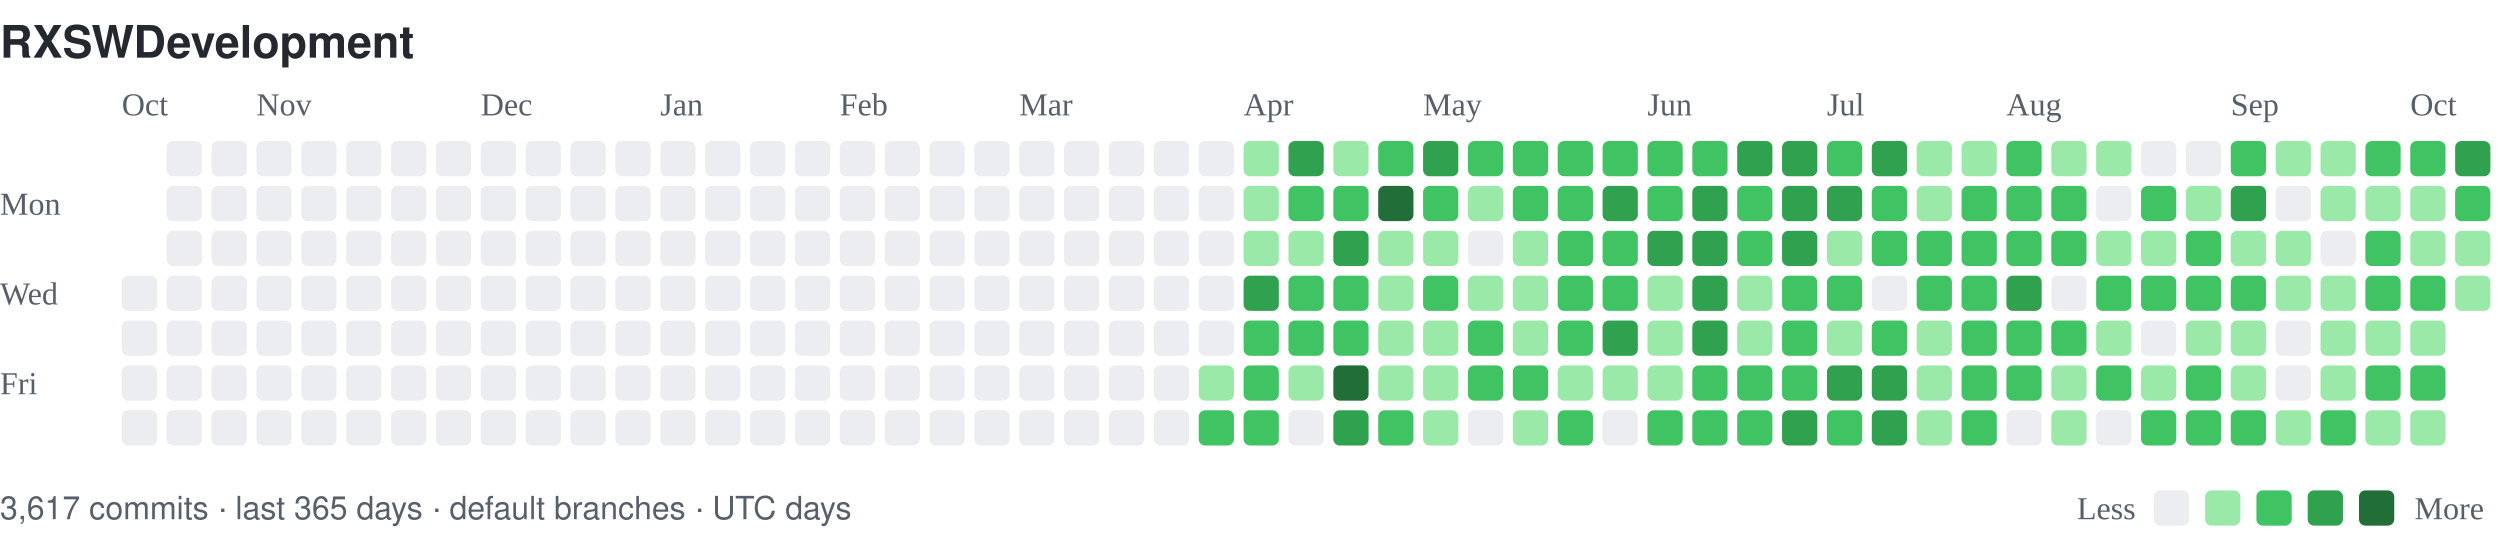
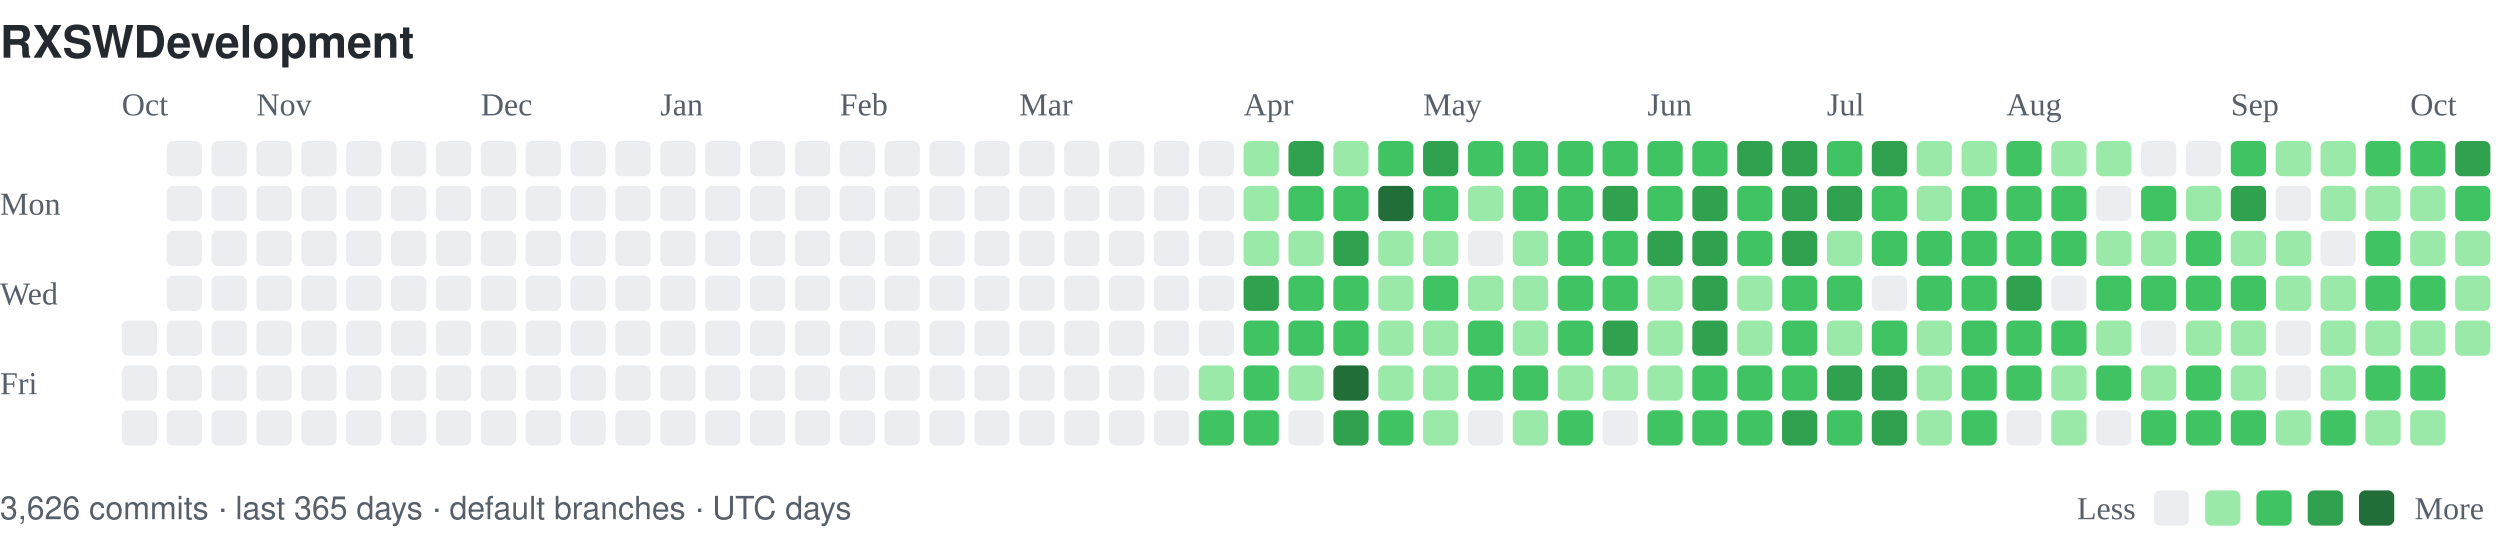
<svg xmlns="http://www.w3.org/2000/svg" width="780" height="170" viewBox="0 0 780 170" role="img">
  <text x="0" y="18" font-size="14" font-weight="600" fill="#24292f" font-family="ui-sans-serif,-apple-system,Segoe UI,Helvetica,Arial,sans-serif">RXSWDevelopment</text>
  <text x="0" y="67" font-size="10" fill="#57606a">Mon</text>
  <text x="0" y="95" font-size="10" fill="#57606a">Wed</text>
  <text x="0" y="123" font-size="10" fill="#57606a">Fri</text>
  <text x="38" y="36" font-size="10" fill="#57606a">Oct</text>
-   <rect x="38" y="86" width="11" height="11" rx="2" fill="#ebedf0" />
  <rect x="38" y="100" width="11" height="11" rx="2" fill="#ebedf0" />
  <rect x="38" y="114" width="11" height="11" rx="2" fill="#ebedf0" />
  <rect x="38" y="128" width="11" height="11" rx="2" fill="#ebedf0" />
  <rect x="52" y="44" width="11" height="11" rx="2" fill="#ebedf0" />
  <rect x="52" y="58" width="11" height="11" rx="2" fill="#ebedf0" />
  <rect x="52" y="72" width="11" height="11" rx="2" fill="#ebedf0" />
  <rect x="52" y="86" width="11" height="11" rx="2" fill="#ebedf0" />
  <rect x="52" y="100" width="11" height="11" rx="2" fill="#ebedf0" />
  <rect x="52" y="114" width="11" height="11" rx="2" fill="#ebedf0" />
  <rect x="52" y="128" width="11" height="11" rx="2" fill="#ebedf0" />
  <rect x="66" y="44" width="11" height="11" rx="2" fill="#ebedf0" />
  <rect x="66" y="58" width="11" height="11" rx="2" fill="#ebedf0" />
  <rect x="66" y="72" width="11" height="11" rx="2" fill="#ebedf0" />
  <rect x="66" y="86" width="11" height="11" rx="2" fill="#ebedf0" />
  <rect x="66" y="100" width="11" height="11" rx="2" fill="#ebedf0" />
  <rect x="66" y="114" width="11" height="11" rx="2" fill="#ebedf0" />
  <rect x="66" y="128" width="11" height="11" rx="2" fill="#ebedf0" />
  <text x="80" y="36" font-size="10" fill="#57606a">Nov</text>
  <rect x="80" y="44" width="11" height="11" rx="2" fill="#ebedf0" />
  <rect x="80" y="58" width="11" height="11" rx="2" fill="#ebedf0" />
  <rect x="80" y="72" width="11" height="11" rx="2" fill="#ebedf0" />
  <rect x="80" y="86" width="11" height="11" rx="2" fill="#ebedf0" />
  <rect x="80" y="100" width="11" height="11" rx="2" fill="#ebedf0" />
  <rect x="80" y="114" width="11" height="11" rx="2" fill="#ebedf0" />
  <rect x="80" y="128" width="11" height="11" rx="2" fill="#ebedf0" />
  <rect x="94" y="44" width="11" height="11" rx="2" fill="#ebedf0" />
  <rect x="94" y="58" width="11" height="11" rx="2" fill="#ebedf0" />
  <rect x="94" y="72" width="11" height="11" rx="2" fill="#ebedf0" />
  <rect x="94" y="86" width="11" height="11" rx="2" fill="#ebedf0" />
  <rect x="94" y="100" width="11" height="11" rx="2" fill="#ebedf0" />
  <rect x="94" y="114" width="11" height="11" rx="2" fill="#ebedf0" />
  <rect x="94" y="128" width="11" height="11" rx="2" fill="#ebedf0" />
  <rect x="108" y="44" width="11" height="11" rx="2" fill="#ebedf0" />
  <rect x="108" y="58" width="11" height="11" rx="2" fill="#ebedf0" />
  <rect x="108" y="72" width="11" height="11" rx="2" fill="#ebedf0" />
  <rect x="108" y="86" width="11" height="11" rx="2" fill="#ebedf0" />
  <rect x="108" y="100" width="11" height="11" rx="2" fill="#ebedf0" />
  <rect x="108" y="114" width="11" height="11" rx="2" fill="#ebedf0" />
  <rect x="108" y="128" width="11" height="11" rx="2" fill="#ebedf0" />
  <rect x="122" y="44" width="11" height="11" rx="2" fill="#ebedf0" />
  <rect x="122" y="58" width="11" height="11" rx="2" fill="#ebedf0" />
  <rect x="122" y="72" width="11" height="11" rx="2" fill="#ebedf0" />
  <rect x="122" y="86" width="11" height="11" rx="2" fill="#ebedf0" />
  <rect x="122" y="100" width="11" height="11" rx="2" fill="#ebedf0" />
  <rect x="122" y="114" width="11" height="11" rx="2" fill="#ebedf0" />
  <rect x="122" y="128" width="11" height="11" rx="2" fill="#ebedf0" />
  <rect x="136" y="44" width="11" height="11" rx="2" fill="#ebedf0" />
  <rect x="136" y="58" width="11" height="11" rx="2" fill="#ebedf0" />
  <rect x="136" y="72" width="11" height="11" rx="2" fill="#ebedf0" />
  <rect x="136" y="86" width="11" height="11" rx="2" fill="#ebedf0" />
  <rect x="136" y="100" width="11" height="11" rx="2" fill="#ebedf0" />
  <rect x="136" y="114" width="11" height="11" rx="2" fill="#ebedf0" />
  <rect x="136" y="128" width="11" height="11" rx="2" fill="#ebedf0" />
  <text x="150" y="36" font-size="10" fill="#57606a">Dec</text>
  <rect x="150" y="44" width="11" height="11" rx="2" fill="#ebedf0" />
  <rect x="150" y="58" width="11" height="11" rx="2" fill="#ebedf0" />
  <rect x="150" y="72" width="11" height="11" rx="2" fill="#ebedf0" />
  <rect x="150" y="86" width="11" height="11" rx="2" fill="#ebedf0" />
  <rect x="150" y="100" width="11" height="11" rx="2" fill="#ebedf0" />
  <rect x="150" y="114" width="11" height="11" rx="2" fill="#ebedf0" />
  <rect x="150" y="128" width="11" height="11" rx="2" fill="#ebedf0" />
  <rect x="164" y="44" width="11" height="11" rx="2" fill="#ebedf0" />
  <rect x="164" y="58" width="11" height="11" rx="2" fill="#ebedf0" />
  <rect x="164" y="72" width="11" height="11" rx="2" fill="#ebedf0" />
  <rect x="164" y="86" width="11" height="11" rx="2" fill="#ebedf0" />
  <rect x="164" y="100" width="11" height="11" rx="2" fill="#ebedf0" />
  <rect x="164" y="114" width="11" height="11" rx="2" fill="#ebedf0" />
  <rect x="164" y="128" width="11" height="11" rx="2" fill="#ebedf0" />
  <rect x="178" y="44" width="11" height="11" rx="2" fill="#ebedf0" />
  <rect x="178" y="58" width="11" height="11" rx="2" fill="#ebedf0" />
  <rect x="178" y="72" width="11" height="11" rx="2" fill="#ebedf0" />
  <rect x="178" y="86" width="11" height="11" rx="2" fill="#ebedf0" />
  <rect x="178" y="100" width="11" height="11" rx="2" fill="#ebedf0" />
  <rect x="178" y="114" width="11" height="11" rx="2" fill="#ebedf0" />
  <rect x="178" y="128" width="11" height="11" rx="2" fill="#ebedf0" />
  <rect x="192" y="44" width="11" height="11" rx="2" fill="#ebedf0" />
  <rect x="192" y="58" width="11" height="11" rx="2" fill="#ebedf0" />
  <rect x="192" y="72" width="11" height="11" rx="2" fill="#ebedf0" />
  <rect x="192" y="86" width="11" height="11" rx="2" fill="#ebedf0" />
  <rect x="192" y="100" width="11" height="11" rx="2" fill="#ebedf0" />
  <rect x="192" y="114" width="11" height="11" rx="2" fill="#ebedf0" />
  <rect x="192" y="128" width="11" height="11" rx="2" fill="#ebedf0" />
  <text x="206" y="36" font-size="10" fill="#57606a">Jan</text>
  <rect x="206" y="44" width="11" height="11" rx="2" fill="#ebedf0" />
  <rect x="206" y="58" width="11" height="11" rx="2" fill="#ebedf0" />
  <rect x="206" y="72" width="11" height="11" rx="2" fill="#ebedf0" />
  <rect x="206" y="86" width="11" height="11" rx="2" fill="#ebedf0" />
  <rect x="206" y="100" width="11" height="11" rx="2" fill="#ebedf0" />
  <rect x="206" y="114" width="11" height="11" rx="2" fill="#ebedf0" />
  <rect x="206" y="128" width="11" height="11" rx="2" fill="#ebedf0" />
  <rect x="220" y="44" width="11" height="11" rx="2" fill="#ebedf0" />
  <rect x="220" y="58" width="11" height="11" rx="2" fill="#ebedf0" />
  <rect x="220" y="72" width="11" height="11" rx="2" fill="#ebedf0" />
  <rect x="220" y="86" width="11" height="11" rx="2" fill="#ebedf0" />
  <rect x="220" y="100" width="11" height="11" rx="2" fill="#ebedf0" />
  <rect x="220" y="114" width="11" height="11" rx="2" fill="#ebedf0" />
  <rect x="220" y="128" width="11" height="11" rx="2" fill="#ebedf0" />
  <rect x="234" y="44" width="11" height="11" rx="2" fill="#ebedf0" />
  <rect x="234" y="58" width="11" height="11" rx="2" fill="#ebedf0" />
  <rect x="234" y="72" width="11" height="11" rx="2" fill="#ebedf0" />
  <rect x="234" y="86" width="11" height="11" rx="2" fill="#ebedf0" />
  <rect x="234" y="100" width="11" height="11" rx="2" fill="#ebedf0" />
  <rect x="234" y="114" width="11" height="11" rx="2" fill="#ebedf0" />
  <rect x="234" y="128" width="11" height="11" rx="2" fill="#ebedf0" />
  <rect x="248" y="44" width="11" height="11" rx="2" fill="#ebedf0" />
  <rect x="248" y="58" width="11" height="11" rx="2" fill="#ebedf0" />
  <rect x="248" y="72" width="11" height="11" rx="2" fill="#ebedf0" />
  <rect x="248" y="86" width="11" height="11" rx="2" fill="#ebedf0" />
  <rect x="248" y="100" width="11" height="11" rx="2" fill="#ebedf0" />
  <rect x="248" y="114" width="11" height="11" rx="2" fill="#ebedf0" />
  <rect x="248" y="128" width="11" height="11" rx="2" fill="#ebedf0" />
  <text x="262" y="36" font-size="10" fill="#57606a">Feb</text>
  <rect x="262" y="44" width="11" height="11" rx="2" fill="#ebedf0" />
  <rect x="262" y="58" width="11" height="11" rx="2" fill="#ebedf0" />
  <rect x="262" y="72" width="11" height="11" rx="2" fill="#ebedf0" />
  <rect x="262" y="86" width="11" height="11" rx="2" fill="#ebedf0" />
  <rect x="262" y="100" width="11" height="11" rx="2" fill="#ebedf0" />
  <rect x="262" y="114" width="11" height="11" rx="2" fill="#ebedf0" />
  <rect x="262" y="128" width="11" height="11" rx="2" fill="#ebedf0" />
  <rect x="276" y="44" width="11" height="11" rx="2" fill="#ebedf0" />
  <rect x="276" y="58" width="11" height="11" rx="2" fill="#ebedf0" />
  <rect x="276" y="72" width="11" height="11" rx="2" fill="#ebedf0" />
  <rect x="276" y="86" width="11" height="11" rx="2" fill="#ebedf0" />
  <rect x="276" y="100" width="11" height="11" rx="2" fill="#ebedf0" />
  <rect x="276" y="114" width="11" height="11" rx="2" fill="#ebedf0" />
  <rect x="276" y="128" width="11" height="11" rx="2" fill="#ebedf0" />
  <rect x="290" y="44" width="11" height="11" rx="2" fill="#ebedf0" />
  <rect x="290" y="58" width="11" height="11" rx="2" fill="#ebedf0" />
  <rect x="290" y="72" width="11" height="11" rx="2" fill="#ebedf0" />
  <rect x="290" y="86" width="11" height="11" rx="2" fill="#ebedf0" />
  <rect x="290" y="100" width="11" height="11" rx="2" fill="#ebedf0" />
  <rect x="290" y="114" width="11" height="11" rx="2" fill="#ebedf0" />
  <rect x="290" y="128" width="11" height="11" rx="2" fill="#ebedf0" />
  <rect x="304" y="44" width="11" height="11" rx="2" fill="#ebedf0" />
  <rect x="304" y="58" width="11" height="11" rx="2" fill="#ebedf0" />
  <rect x="304" y="72" width="11" height="11" rx="2" fill="#ebedf0" />
  <rect x="304" y="86" width="11" height="11" rx="2" fill="#ebedf0" />
  <rect x="304" y="100" width="11" height="11" rx="2" fill="#ebedf0" />
  <rect x="304" y="114" width="11" height="11" rx="2" fill="#ebedf0" />
  <rect x="304" y="128" width="11" height="11" rx="2" fill="#ebedf0" />
  <text x="318" y="36" font-size="10" fill="#57606a">Mar</text>
  <rect x="318" y="44" width="11" height="11" rx="2" fill="#ebedf0" />
  <rect x="318" y="58" width="11" height="11" rx="2" fill="#ebedf0" />
  <rect x="318" y="72" width="11" height="11" rx="2" fill="#ebedf0" />
  <rect x="318" y="86" width="11" height="11" rx="2" fill="#ebedf0" />
  <rect x="318" y="100" width="11" height="11" rx="2" fill="#ebedf0" />
  <rect x="318" y="114" width="11" height="11" rx="2" fill="#ebedf0" />
  <rect x="318" y="128" width="11" height="11" rx="2" fill="#ebedf0" />
  <rect x="332" y="44" width="11" height="11" rx="2" fill="#ebedf0" />
  <rect x="332" y="58" width="11" height="11" rx="2" fill="#ebedf0" />
  <rect x="332" y="72" width="11" height="11" rx="2" fill="#ebedf0" />
  <rect x="332" y="86" width="11" height="11" rx="2" fill="#ebedf0" />
  <rect x="332" y="100" width="11" height="11" rx="2" fill="#ebedf0" />
  <rect x="332" y="114" width="11" height="11" rx="2" fill="#ebedf0" />
  <rect x="332" y="128" width="11" height="11" rx="2" fill="#ebedf0" />
  <rect x="346" y="44" width="11" height="11" rx="2" fill="#ebedf0" />
  <rect x="346" y="58" width="11" height="11" rx="2" fill="#ebedf0" />
  <rect x="346" y="72" width="11" height="11" rx="2" fill="#ebedf0" />
  <rect x="346" y="86" width="11" height="11" rx="2" fill="#ebedf0" />
  <rect x="346" y="100" width="11" height="11" rx="2" fill="#ebedf0" />
  <rect x="346" y="114" width="11" height="11" rx="2" fill="#ebedf0" />
  <rect x="346" y="128" width="11" height="11" rx="2" fill="#ebedf0" />
  <rect x="360" y="44" width="11" height="11" rx="2" fill="#ebedf0" />
  <rect x="360" y="58" width="11" height="11" rx="2" fill="#ebedf0" />
  <rect x="360" y="72" width="11" height="11" rx="2" fill="#ebedf0" />
  <rect x="360" y="86" width="11" height="11" rx="2" fill="#ebedf0" />
  <rect x="360" y="100" width="11" height="11" rx="2" fill="#ebedf0" />
  <rect x="360" y="114" width="11" height="11" rx="2" fill="#ebedf0" />
  <rect x="360" y="128" width="11" height="11" rx="2" fill="#ebedf0" />
  <rect x="374" y="44" width="11" height="11" rx="2" fill="#ebedf0" />
  <rect x="374" y="58" width="11" height="11" rx="2" fill="#ebedf0" />
  <rect x="374" y="72" width="11" height="11" rx="2" fill="#ebedf0" />
  <rect x="374" y="86" width="11" height="11" rx="2" fill="#ebedf0" />
  <rect x="374" y="100" width="11" height="11" rx="2" fill="#ebedf0" />
  <rect x="374" y="114" width="11" height="11" rx="2" fill="#9be9a8" />
  <rect x="374" y="128" width="11" height="11" rx="2" fill="#40c463" />
  <text x="388" y="36" font-size="10" fill="#57606a">Apr</text>
  <rect x="388" y="44" width="11" height="11" rx="2" fill="#9be9a8" />
  <rect x="388" y="58" width="11" height="11" rx="2" fill="#9be9a8" />
  <rect x="388" y="72" width="11" height="11" rx="2" fill="#9be9a8" />
  <rect x="388" y="86" width="11" height="11" rx="2" fill="#30a14e" />
  <rect x="388" y="100" width="11" height="11" rx="2" fill="#40c463" />
  <rect x="388" y="114" width="11" height="11" rx="2" fill="#40c463" />
  <rect x="388" y="128" width="11" height="11" rx="2" fill="#40c463" />
  <rect x="402" y="44" width="11" height="11" rx="2" fill="#30a14e" />
  <rect x="402" y="58" width="11" height="11" rx="2" fill="#40c463" />
  <rect x="402" y="72" width="11" height="11" rx="2" fill="#9be9a8" />
  <rect x="402" y="86" width="11" height="11" rx="2" fill="#40c463" />
  <rect x="402" y="100" width="11" height="11" rx="2" fill="#40c463" />
  <rect x="402" y="114" width="11" height="11" rx="2" fill="#9be9a8" />
  <rect x="402" y="128" width="11" height="11" rx="2" fill="#ebedf0" />
  <rect x="416" y="44" width="11" height="11" rx="2" fill="#9be9a8" />
  <rect x="416" y="58" width="11" height="11" rx="2" fill="#40c463" />
  <rect x="416" y="72" width="11" height="11" rx="2" fill="#30a14e" />
  <rect x="416" y="86" width="11" height="11" rx="2" fill="#40c463" />
  <rect x="416" y="100" width="11" height="11" rx="2" fill="#40c463" />
  <rect x="416" y="114" width="11" height="11" rx="2" fill="#216e39" />
  <rect x="416" y="128" width="11" height="11" rx="2" fill="#30a14e" />
  <rect x="430" y="44" width="11" height="11" rx="2" fill="#40c463" />
  <rect x="430" y="58" width="11" height="11" rx="2" fill="#216e39" />
  <rect x="430" y="72" width="11" height="11" rx="2" fill="#9be9a8" />
  <rect x="430" y="86" width="11" height="11" rx="2" fill="#9be9a8" />
  <rect x="430" y="100" width="11" height="11" rx="2" fill="#9be9a8" />
  <rect x="430" y="114" width="11" height="11" rx="2" fill="#9be9a8" />
  <rect x="430" y="128" width="11" height="11" rx="2" fill="#40c463" />
  <text x="444" y="36" font-size="10" fill="#57606a">May</text>
  <rect x="444" y="44" width="11" height="11" rx="2" fill="#30a14e" />
  <rect x="444" y="58" width="11" height="11" rx="2" fill="#40c463" />
  <rect x="444" y="72" width="11" height="11" rx="2" fill="#9be9a8" />
  <rect x="444" y="86" width="11" height="11" rx="2" fill="#40c463" />
  <rect x="444" y="100" width="11" height="11" rx="2" fill="#9be9a8" />
  <rect x="444" y="114" width="11" height="11" rx="2" fill="#9be9a8" />
  <rect x="444" y="128" width="11" height="11" rx="2" fill="#9be9a8" />
  <rect x="458" y="44" width="11" height="11" rx="2" fill="#40c463" />
  <rect x="458" y="58" width="11" height="11" rx="2" fill="#9be9a8" />
  <rect x="458" y="72" width="11" height="11" rx="2" fill="#ebedf0" />
  <rect x="458" y="86" width="11" height="11" rx="2" fill="#9be9a8" />
  <rect x="458" y="100" width="11" height="11" rx="2" fill="#40c463" />
  <rect x="458" y="114" width="11" height="11" rx="2" fill="#40c463" />
  <rect x="458" y="128" width="11" height="11" rx="2" fill="#ebedf0" />
  <rect x="472" y="44" width="11" height="11" rx="2" fill="#40c463" />
  <rect x="472" y="58" width="11" height="11" rx="2" fill="#40c463" />
  <rect x="472" y="72" width="11" height="11" rx="2" fill="#9be9a8" />
  <rect x="472" y="86" width="11" height="11" rx="2" fill="#9be9a8" />
  <rect x="472" y="100" width="11" height="11" rx="2" fill="#9be9a8" />
  <rect x="472" y="114" width="11" height="11" rx="2" fill="#40c463" />
  <rect x="472" y="128" width="11" height="11" rx="2" fill="#9be9a8" />
  <rect x="486" y="44" width="11" height="11" rx="2" fill="#40c463" />
  <rect x="486" y="58" width="11" height="11" rx="2" fill="#40c463" />
  <rect x="486" y="72" width="11" height="11" rx="2" fill="#40c463" />
  <rect x="486" y="86" width="11" height="11" rx="2" fill="#40c463" />
  <rect x="486" y="100" width="11" height="11" rx="2" fill="#40c463" />
  <rect x="486" y="114" width="11" height="11" rx="2" fill="#9be9a8" />
  <rect x="486" y="128" width="11" height="11" rx="2" fill="#40c463" />
  <rect x="500" y="44" width="11" height="11" rx="2" fill="#40c463" />
  <rect x="500" y="58" width="11" height="11" rx="2" fill="#30a14e" />
  <rect x="500" y="72" width="11" height="11" rx="2" fill="#40c463" />
  <rect x="500" y="86" width="11" height="11" rx="2" fill="#40c463" />
  <rect x="500" y="100" width="11" height="11" rx="2" fill="#30a14e" />
  <rect x="500" y="114" width="11" height="11" rx="2" fill="#9be9a8" />
  <rect x="500" y="128" width="11" height="11" rx="2" fill="#ebedf0" />
  <text x="514" y="36" font-size="10" fill="#57606a">Jun</text>
  <rect x="514" y="44" width="11" height="11" rx="2" fill="#40c463" />
  <rect x="514" y="58" width="11" height="11" rx="2" fill="#40c463" />
  <rect x="514" y="72" width="11" height="11" rx="2" fill="#30a14e" />
  <rect x="514" y="86" width="11" height="11" rx="2" fill="#9be9a8" />
  <rect x="514" y="100" width="11" height="11" rx="2" fill="#9be9a8" />
  <rect x="514" y="114" width="11" height="11" rx="2" fill="#9be9a8" />
  <rect x="514" y="128" width="11" height="11" rx="2" fill="#40c463" />
  <rect x="528" y="44" width="11" height="11" rx="2" fill="#40c463" />
  <rect x="528" y="58" width="11" height="11" rx="2" fill="#30a14e" />
  <rect x="528" y="72" width="11" height="11" rx="2" fill="#30a14e" />
  <rect x="528" y="86" width="11" height="11" rx="2" fill="#30a14e" />
  <rect x="528" y="100" width="11" height="11" rx="2" fill="#30a14e" />
  <rect x="528" y="114" width="11" height="11" rx="2" fill="#40c463" />
  <rect x="528" y="128" width="11" height="11" rx="2" fill="#40c463" />
  <rect x="542" y="44" width="11" height="11" rx="2" fill="#30a14e" />
  <rect x="542" y="58" width="11" height="11" rx="2" fill="#40c463" />
  <rect x="542" y="72" width="11" height="11" rx="2" fill="#40c463" />
  <rect x="542" y="86" width="11" height="11" rx="2" fill="#9be9a8" />
  <rect x="542" y="100" width="11" height="11" rx="2" fill="#9be9a8" />
  <rect x="542" y="114" width="11" height="11" rx="2" fill="#40c463" />
  <rect x="542" y="128" width="11" height="11" rx="2" fill="#40c463" />
  <rect x="556" y="44" width="11" height="11" rx="2" fill="#30a14e" />
  <rect x="556" y="58" width="11" height="11" rx="2" fill="#30a14e" />
  <rect x="556" y="72" width="11" height="11" rx="2" fill="#30a14e" />
  <rect x="556" y="86" width="11" height="11" rx="2" fill="#40c463" />
  <rect x="556" y="100" width="11" height="11" rx="2" fill="#40c463" />
  <rect x="556" y="114" width="11" height="11" rx="2" fill="#40c463" />
  <rect x="556" y="128" width="11" height="11" rx="2" fill="#30a14e" />
  <text x="570" y="36" font-size="10" fill="#57606a">Jul</text>
  <rect x="570" y="44" width="11" height="11" rx="2" fill="#40c463" />
  <rect x="570" y="58" width="11" height="11" rx="2" fill="#30a14e" />
  <rect x="570" y="72" width="11" height="11" rx="2" fill="#9be9a8" />
  <rect x="570" y="86" width="11" height="11" rx="2" fill="#40c463" />
  <rect x="570" y="100" width="11" height="11" rx="2" fill="#9be9a8" />
  <rect x="570" y="114" width="11" height="11" rx="2" fill="#30a14e" />
  <rect x="570" y="128" width="11" height="11" rx="2" fill="#40c463" />
  <rect x="584" y="44" width="11" height="11" rx="2" fill="#30a14e" />
  <rect x="584" y="58" width="11" height="11" rx="2" fill="#40c463" />
  <rect x="584" y="72" width="11" height="11" rx="2" fill="#40c463" />
  <rect x="584" y="86" width="11" height="11" rx="2" fill="#ebedf0" />
  <rect x="584" y="100" width="11" height="11" rx="2" fill="#40c463" />
  <rect x="584" y="114" width="11" height="11" rx="2" fill="#30a14e" />
  <rect x="584" y="128" width="11" height="11" rx="2" fill="#30a14e" />
  <rect x="598" y="44" width="11" height="11" rx="2" fill="#9be9a8" />
  <rect x="598" y="58" width="11" height="11" rx="2" fill="#9be9a8" />
  <rect x="598" y="72" width="11" height="11" rx="2" fill="#40c463" />
  <rect x="598" y="86" width="11" height="11" rx="2" fill="#40c463" />
  <rect x="598" y="100" width="11" height="11" rx="2" fill="#9be9a8" />
  <rect x="598" y="114" width="11" height="11" rx="2" fill="#9be9a8" />
  <rect x="598" y="128" width="11" height="11" rx="2" fill="#9be9a8" />
  <rect x="612" y="44" width="11" height="11" rx="2" fill="#9be9a8" />
  <rect x="612" y="58" width="11" height="11" rx="2" fill="#40c463" />
  <rect x="612" y="72" width="11" height="11" rx="2" fill="#40c463" />
  <rect x="612" y="86" width="11" height="11" rx="2" fill="#40c463" />
  <rect x="612" y="100" width="11" height="11" rx="2" fill="#40c463" />
  <rect x="612" y="114" width="11" height="11" rx="2" fill="#40c463" />
  <rect x="612" y="128" width="11" height="11" rx="2" fill="#40c463" />
  <text x="626" y="36" font-size="10" fill="#57606a">Aug</text>
  <rect x="626" y="44" width="11" height="11" rx="2" fill="#40c463" />
  <rect x="626" y="58" width="11" height="11" rx="2" fill="#40c463" />
  <rect x="626" y="72" width="11" height="11" rx="2" fill="#40c463" />
  <rect x="626" y="86" width="11" height="11" rx="2" fill="#30a14e" />
  <rect x="626" y="100" width="11" height="11" rx="2" fill="#40c463" />
  <rect x="626" y="114" width="11" height="11" rx="2" fill="#40c463" />
  <rect x="626" y="128" width="11" height="11" rx="2" fill="#ebedf0" />
  <rect x="640" y="44" width="11" height="11" rx="2" fill="#9be9a8" />
  <rect x="640" y="58" width="11" height="11" rx="2" fill="#40c463" />
  <rect x="640" y="72" width="11" height="11" rx="2" fill="#40c463" />
  <rect x="640" y="86" width="11" height="11" rx="2" fill="#ebedf0" />
  <rect x="640" y="100" width="11" height="11" rx="2" fill="#40c463" />
  <rect x="640" y="114" width="11" height="11" rx="2" fill="#9be9a8" />
  <rect x="640" y="128" width="11" height="11" rx="2" fill="#9be9a8" />
  <rect x="654" y="44" width="11" height="11" rx="2" fill="#9be9a8" />
  <rect x="654" y="58" width="11" height="11" rx="2" fill="#ebedf0" />
  <rect x="654" y="72" width="11" height="11" rx="2" fill="#9be9a8" />
  <rect x="654" y="86" width="11" height="11" rx="2" fill="#40c463" />
  <rect x="654" y="100" width="11" height="11" rx="2" fill="#9be9a8" />
  <rect x="654" y="114" width="11" height="11" rx="2" fill="#40c463" />
  <rect x="654" y="128" width="11" height="11" rx="2" fill="#ebedf0" />
  <rect x="668" y="44" width="11" height="11" rx="2" fill="#ebedf0" />
  <rect x="668" y="58" width="11" height="11" rx="2" fill="#40c463" />
  <rect x="668" y="72" width="11" height="11" rx="2" fill="#9be9a8" />
  <rect x="668" y="86" width="11" height="11" rx="2" fill="#40c463" />
  <rect x="668" y="100" width="11" height="11" rx="2" fill="#ebedf0" />
  <rect x="668" y="114" width="11" height="11" rx="2" fill="#9be9a8" />
  <rect x="668" y="128" width="11" height="11" rx="2" fill="#40c463" />
  <rect x="682" y="44" width="11" height="11" rx="2" fill="#ebedf0" />
  <rect x="682" y="58" width="11" height="11" rx="2" fill="#9be9a8" />
  <rect x="682" y="72" width="11" height="11" rx="2" fill="#40c463" />
  <rect x="682" y="86" width="11" height="11" rx="2" fill="#40c463" />
  <rect x="682" y="100" width="11" height="11" rx="2" fill="#9be9a8" />
  <rect x="682" y="114" width="11" height="11" rx="2" fill="#40c463" />
  <rect x="682" y="128" width="11" height="11" rx="2" fill="#40c463" />
  <text x="696" y="36" font-size="10" fill="#57606a">Sep</text>
  <rect x="696" y="44" width="11" height="11" rx="2" fill="#40c463" />
  <rect x="696" y="58" width="11" height="11" rx="2" fill="#30a14e" />
  <rect x="696" y="72" width="11" height="11" rx="2" fill="#9be9a8" />
  <rect x="696" y="86" width="11" height="11" rx="2" fill="#40c463" />
  <rect x="696" y="100" width="11" height="11" rx="2" fill="#9be9a8" />
  <rect x="696" y="114" width="11" height="11" rx="2" fill="#9be9a8" />
  <rect x="696" y="128" width="11" height="11" rx="2" fill="#40c463" />
  <rect x="710" y="44" width="11" height="11" rx="2" fill="#9be9a8" />
  <rect x="710" y="58" width="11" height="11" rx="2" fill="#ebedf0" />
  <rect x="710" y="72" width="11" height="11" rx="2" fill="#9be9a8" />
  <rect x="710" y="86" width="11" height="11" rx="2" fill="#9be9a8" />
  <rect x="710" y="100" width="11" height="11" rx="2" fill="#ebedf0" />
  <rect x="710" y="114" width="11" height="11" rx="2" fill="#ebedf0" />
  <rect x="710" y="128" width="11" height="11" rx="2" fill="#9be9a8" />
  <rect x="724" y="44" width="11" height="11" rx="2" fill="#9be9a8" />
  <rect x="724" y="58" width="11" height="11" rx="2" fill="#9be9a8" />
  <rect x="724" y="72" width="11" height="11" rx="2" fill="#ebedf0" />
  <rect x="724" y="86" width="11" height="11" rx="2" fill="#9be9a8" />
  <rect x="724" y="100" width="11" height="11" rx="2" fill="#9be9a8" />
  <rect x="724" y="114" width="11" height="11" rx="2" fill="#9be9a8" />
  <rect x="724" y="128" width="11" height="11" rx="2" fill="#40c463" />
  <rect x="738" y="44" width="11" height="11" rx="2" fill="#40c463" />
  <rect x="738" y="58" width="11" height="11" rx="2" fill="#9be9a8" />
  <rect x="738" y="72" width="11" height="11" rx="2" fill="#40c463" />
  <rect x="738" y="86" width="11" height="11" rx="2" fill="#40c463" />
  <rect x="738" y="100" width="11" height="11" rx="2" fill="#9be9a8" />
  <rect x="738" y="114" width="11" height="11" rx="2" fill="#40c463" />
  <rect x="738" y="128" width="11" height="11" rx="2" fill="#9be9a8" />
  <text x="752" y="36" font-size="10" fill="#57606a">Oct</text>
  <rect x="752" y="44" width="11" height="11" rx="2" fill="#40c463" />
  <rect x="752" y="58" width="11" height="11" rx="2" fill="#9be9a8" />
  <rect x="752" y="72" width="11" height="11" rx="2" fill="#9be9a8" />
  <rect x="752" y="86" width="11" height="11" rx="2" fill="#40c463" />
  <rect x="752" y="100" width="11" height="11" rx="2" fill="#9be9a8" />
  <rect x="752" y="114" width="11" height="11" rx="2" fill="#40c463" />
  <rect x="752" y="128" width="11" height="11" rx="2" fill="#9be9a8" />
  <rect x="766" y="44" width="11" height="11" rx="2" fill="#30a14e" />
  <rect x="766" y="58" width="11" height="11" rx="2" fill="#40c463" />
  <rect x="766" y="72" width="11" height="11" rx="2" fill="#9be9a8" />
  <rect x="766" y="86" width="11" height="11" rx="2" fill="#9be9a8" />
+   <rect x="766" y="100" width="11" height="11" rx="2" fill="#9be9a8" />
  <text x="648" y="162" font-size="10" fill="#57606a">Less</text>
  <rect x="672" y="153" width="11" height="11" rx="2" fill="#ebedf0" />
  <rect x="688" y="153" width="11" height="11" rx="2" fill="#9be9a8" />
  <rect x="704" y="153" width="11" height="11" rx="2" fill="#40c463" />
  <rect x="720" y="153" width="11" height="11" rx="2" fill="#30a14e" />
  <rect x="736" y="153" width="11" height="11" rx="2" fill="#216e39" />
  <text x="775" y="162" font-size="10" fill="#57606a" text-anchor="end">More</text>
-   <text x="0" y="162" font-size="10" fill="#57606a" font-family="ui-sans-serif,-apple-system,Segoe UI,Helvetica,Arial,sans-serif">3,617 commits · last 365 days · default branches · UTC days</text>
+   <text x="0" y="162" font-size="10" fill="#57606a" font-family="ui-sans-serif,-apple-system,Segoe UI,Helvetica,Arial,sans-serif">3,626 commits · last 365 days · default branches · UTC days</text>
</svg>
